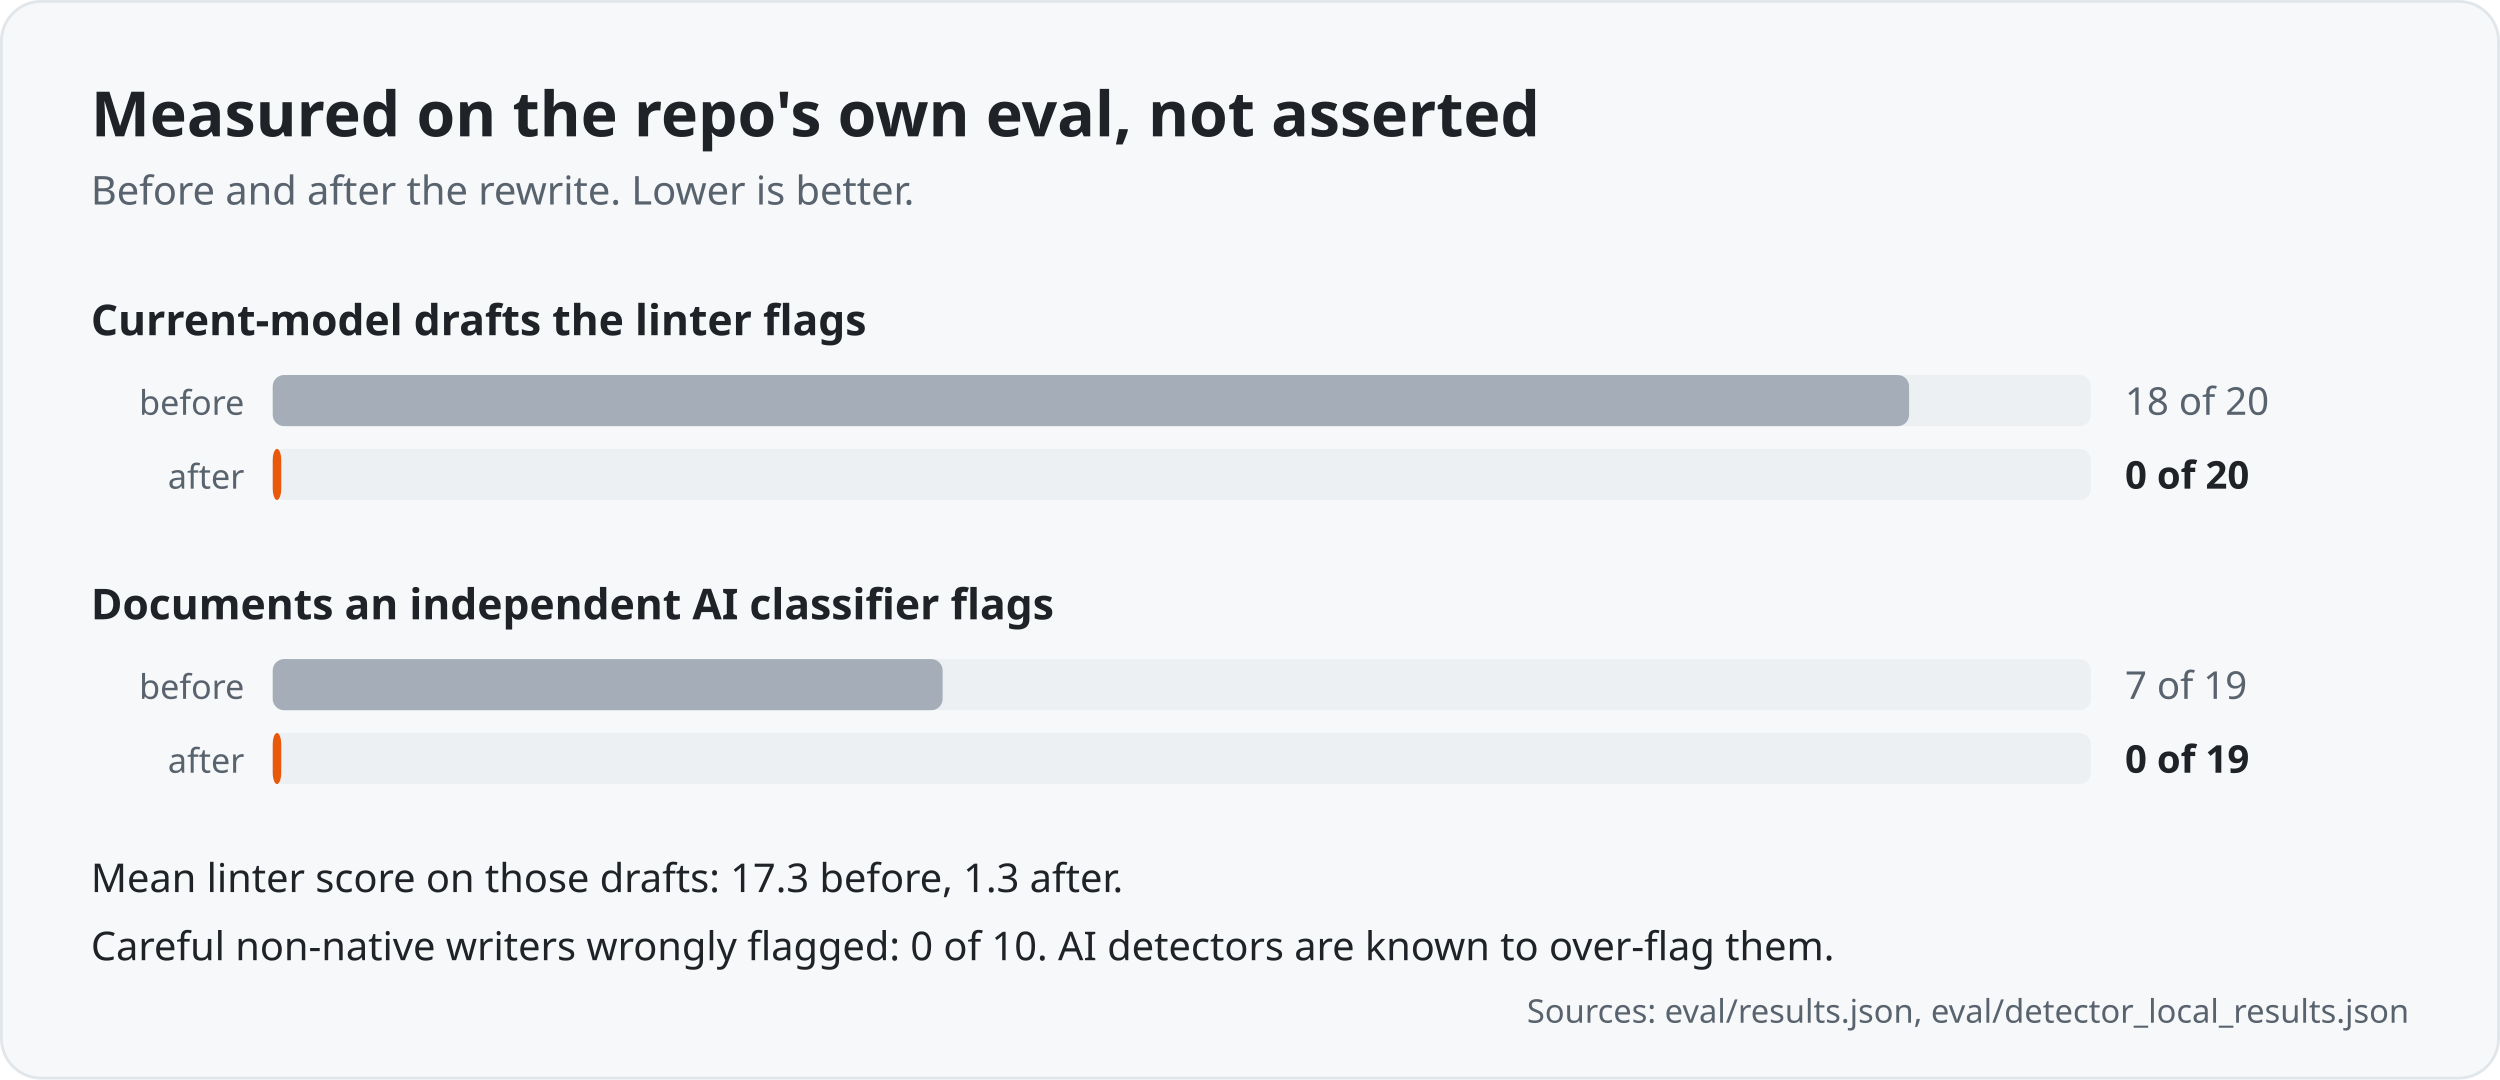
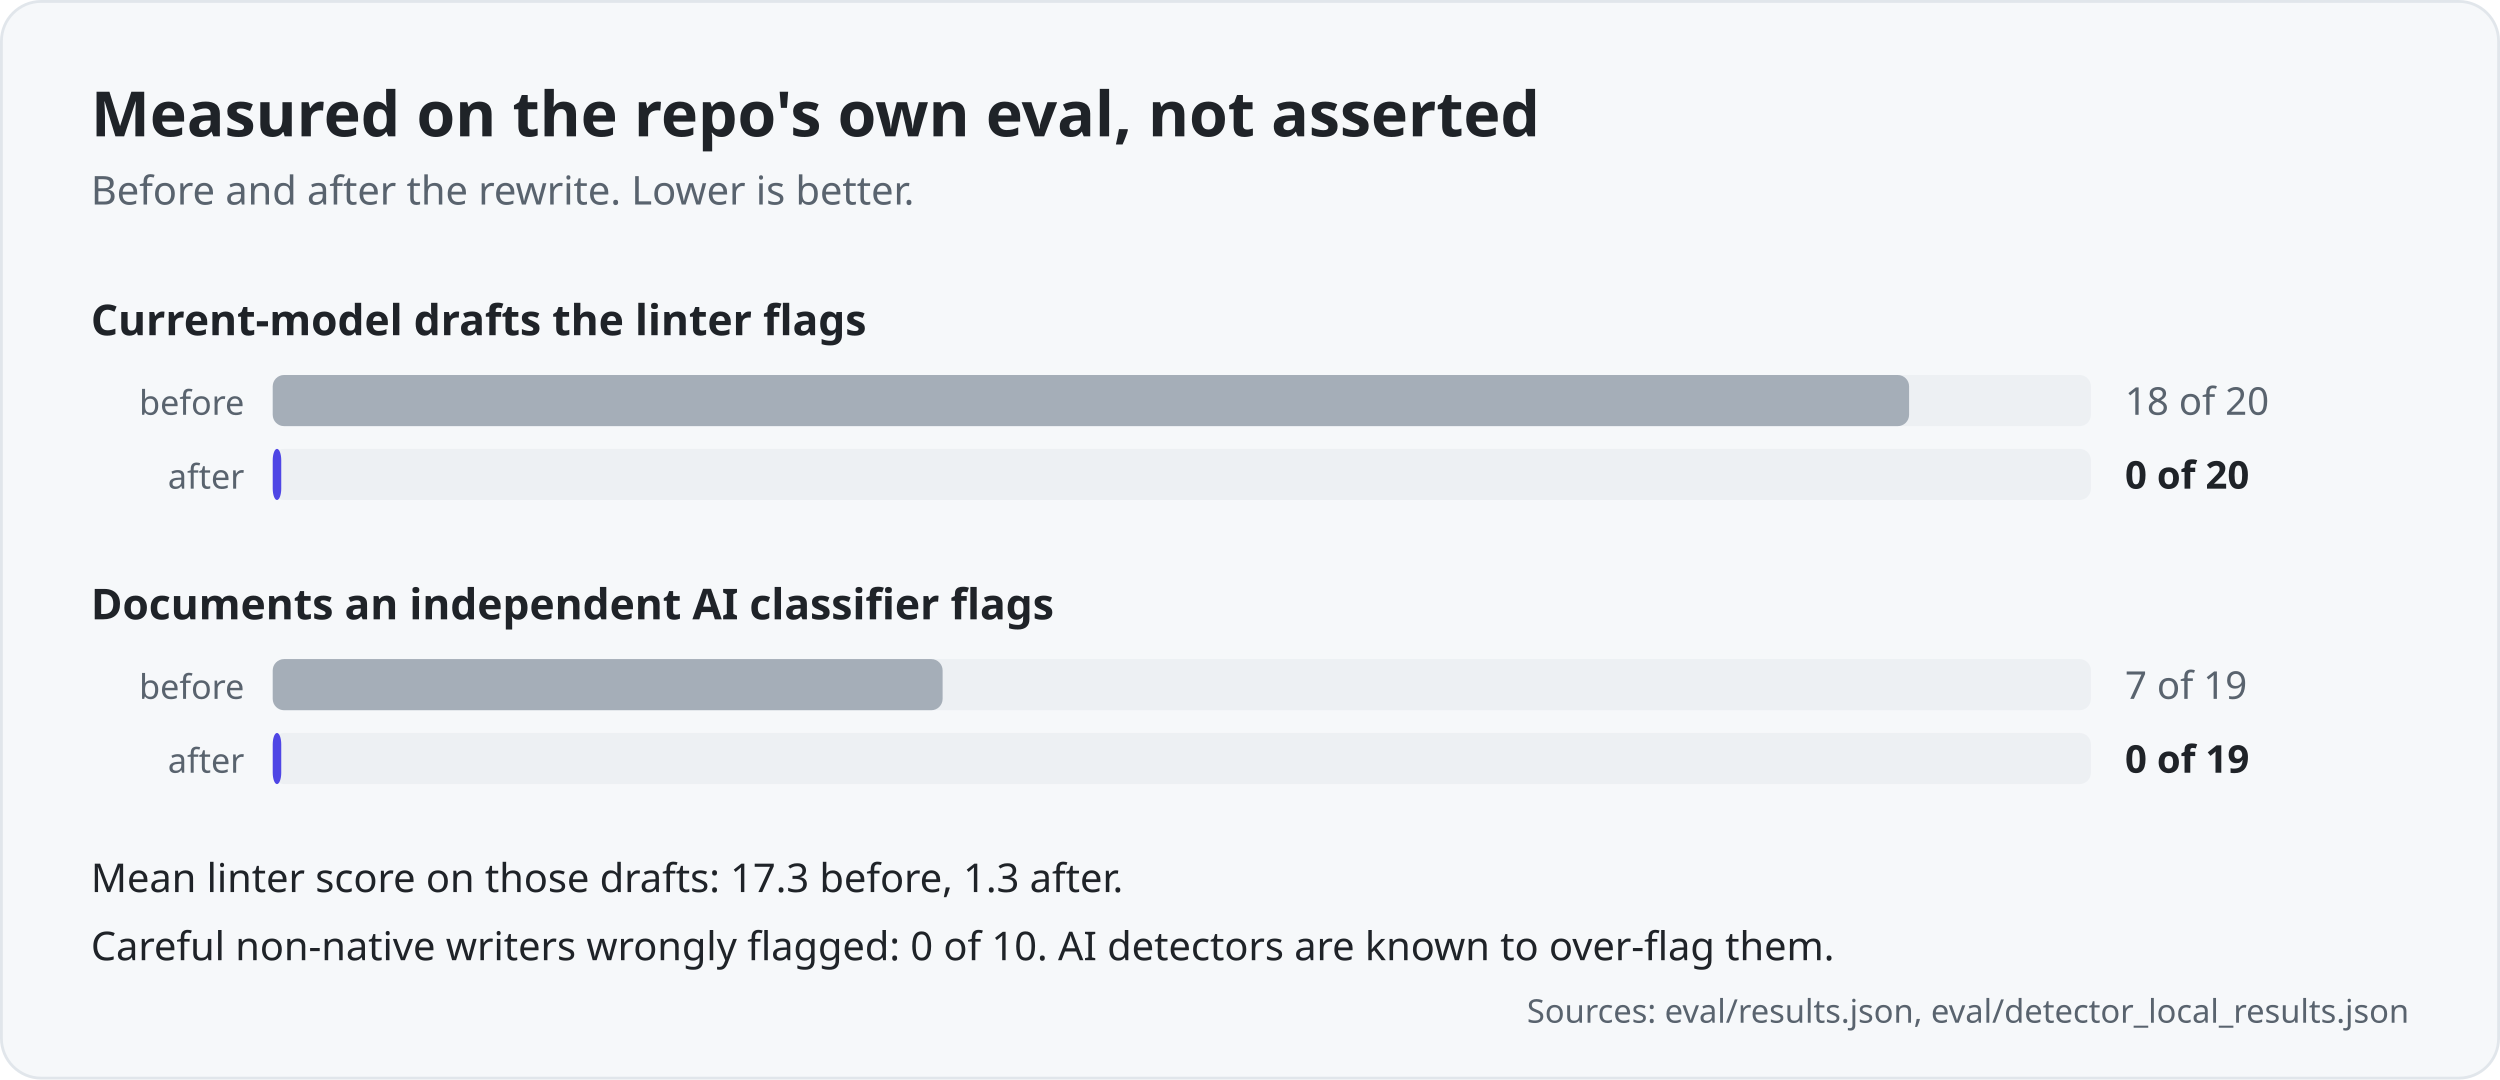
<svg xmlns="http://www.w3.org/2000/svg" width="880" height="380" viewBox="0 0 880 380" role="img" aria-label="human-voice evaluation results">
  <rect x="0.5" y="0.5" width="879" height="379" rx="14" fill="#F6F8FA" stroke="#E1E6EB" />
  <text x="32" y="48" font-family="-apple-system,BlinkMacSystemFont,'Segoe UI','Noto Sans',Helvetica,Arial,sans-serif" font-size="22" font-weight="700" fill="#1F2328" text-anchor="start">Measured on the repo's own eval, not asserted</text>
  <text x="32" y="72" font-family="-apple-system,BlinkMacSystemFont,'Segoe UI','Noto Sans',Helvetica,Arial,sans-serif" font-size="14" font-weight="400" fill="#59636E" text-anchor="start">Before and after the rewrite. Lower is better.</text>
  <text x="32" y="118" font-family="-apple-system,BlinkMacSystemFont,'Segoe UI','Noto Sans',Helvetica,Arial,sans-serif" font-size="15" font-weight="600" fill="#1F2328" text-anchor="start">Current-model drafts the linter flags</text>
  <rect x="96" y="132" width="640" height="18" rx="4" fill="#EDF0F3" />
  <rect x="96" y="132" width="576.0" height="18" rx="4" fill="#A5AEB8" />
  <text x="86" y="146" font-family="-apple-system,BlinkMacSystemFont,'Segoe UI','Noto Sans',Helvetica,Arial,sans-serif" font-size="12" font-weight="400" fill="#59636E" text-anchor="end">before</text>
  <text x="748" y="146" font-family="-apple-system,BlinkMacSystemFont,'Segoe UI','Noto Sans',Helvetica,Arial,sans-serif" font-size="13.5" font-weight="400" fill="#59636E" text-anchor="start">18 of 20</text>
  <rect x="96" y="158" width="640" height="18" rx="4" fill="#EDF0F3" />
-   <rect x="96" y="158" width="3.0" height="18" rx="4" fill="#E8590C" />
+   <rect x="96" y="158" width="3.0" height="18" rx="4" fill="#4F46E5" />
  <text x="86" y="172" font-family="-apple-system,BlinkMacSystemFont,'Segoe UI','Noto Sans',Helvetica,Arial,sans-serif" font-size="12" font-weight="400" fill="#59636E" text-anchor="end">after</text>
  <text x="748" y="172" font-family="-apple-system,BlinkMacSystemFont,'Segoe UI','Noto Sans',Helvetica,Arial,sans-serif" font-size="13.5" font-weight="700" fill="#1F2328" text-anchor="start">0 of 20</text>
  <text x="32" y="218" font-family="-apple-system,BlinkMacSystemFont,'Segoe UI','Noto Sans',Helvetica,Arial,sans-serif" font-size="15" font-weight="600" fill="#1F2328" text-anchor="start">Documents an independent AI classifier flags</text>
  <rect x="96" y="232" width="640" height="18" rx="4" fill="#EDF0F3" />
  <rect x="96" y="232" width="235.8" height="18" rx="4" fill="#A5AEB8" />
  <text x="86" y="246" font-family="-apple-system,BlinkMacSystemFont,'Segoe UI','Noto Sans',Helvetica,Arial,sans-serif" font-size="12" font-weight="400" fill="#59636E" text-anchor="end">before</text>
  <text x="748" y="246" font-family="-apple-system,BlinkMacSystemFont,'Segoe UI','Noto Sans',Helvetica,Arial,sans-serif" font-size="13.5" font-weight="400" fill="#59636E" text-anchor="start">7 of 19</text>
  <rect x="96" y="258" width="640" height="18" rx="4" fill="#EDF0F3" />
-   <rect x="96" y="258" width="3.0" height="18" rx="4" fill="#E8590C" />
+   <rect x="96" y="258" width="3.0" height="18" rx="4" fill="#4F46E5" />
  <text x="86" y="272" font-family="-apple-system,BlinkMacSystemFont,'Segoe UI','Noto Sans',Helvetica,Arial,sans-serif" font-size="12" font-weight="400" fill="#59636E" text-anchor="end">after</text>
  <text x="748" y="272" font-family="-apple-system,BlinkMacSystemFont,'Segoe UI','Noto Sans',Helvetica,Arial,sans-serif" font-size="13.5" font-weight="700" fill="#1F2328" text-anchor="start">0 of 19</text>
  <text x="32" y="314" font-family="-apple-system,BlinkMacSystemFont,'Segoe UI','Noto Sans',Helvetica,Arial,sans-serif" font-size="14" font-weight="400" fill="#1F2328" text-anchor="start">Mean linter score on those drafts: 17.3 before, 1.3 after.</text>
  <text x="32" y="338" font-family="-apple-system,BlinkMacSystemFont,'Segoe UI','Noto Sans',Helvetica,Arial,sans-serif" font-size="14" font-weight="400" fill="#1F2328" text-anchor="start">Careful non-native writers wrongly flagged: 0 of 10. AI detectors are known to over-flag them.</text>
  <text x="848" y="360" font-family="-apple-system,BlinkMacSystemFont,'Segoe UI','Noto Sans',Helvetica,Arial,sans-serif" font-size="11.5" font-weight="400" fill="#59636E" text-anchor="end">Sources: eval/results.json, eval/detector_local_results.json</text>
</svg>
